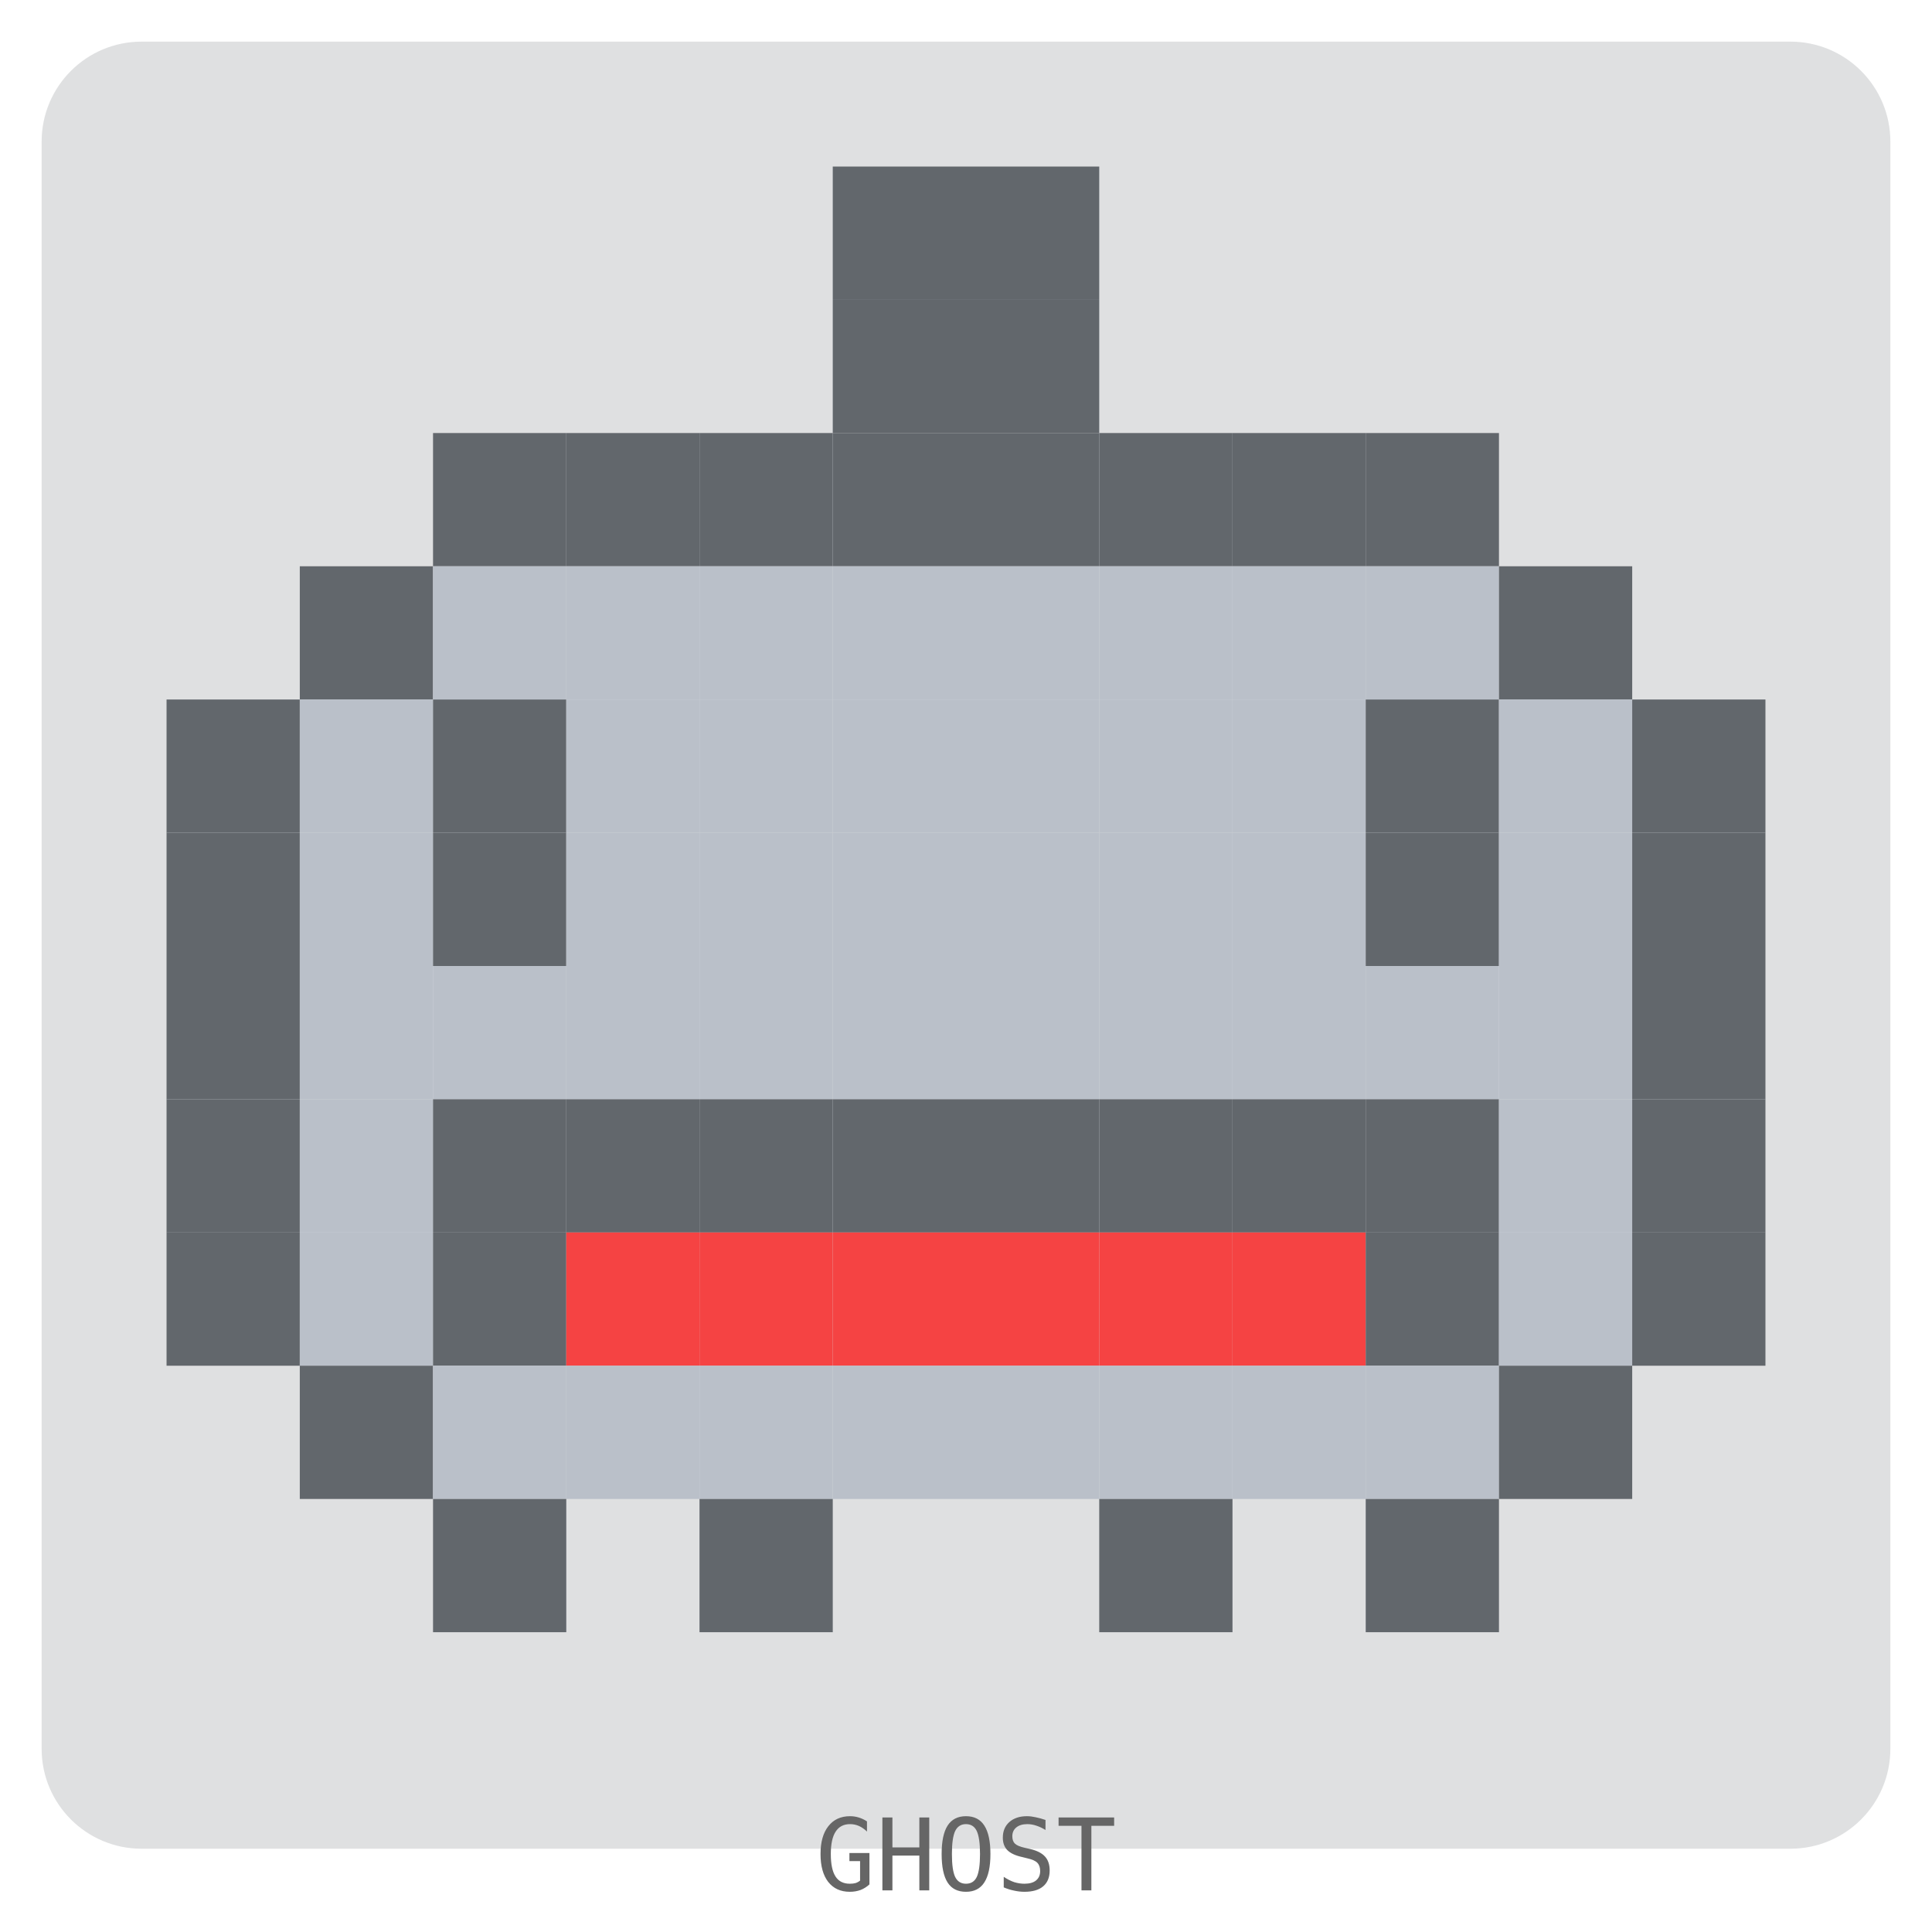
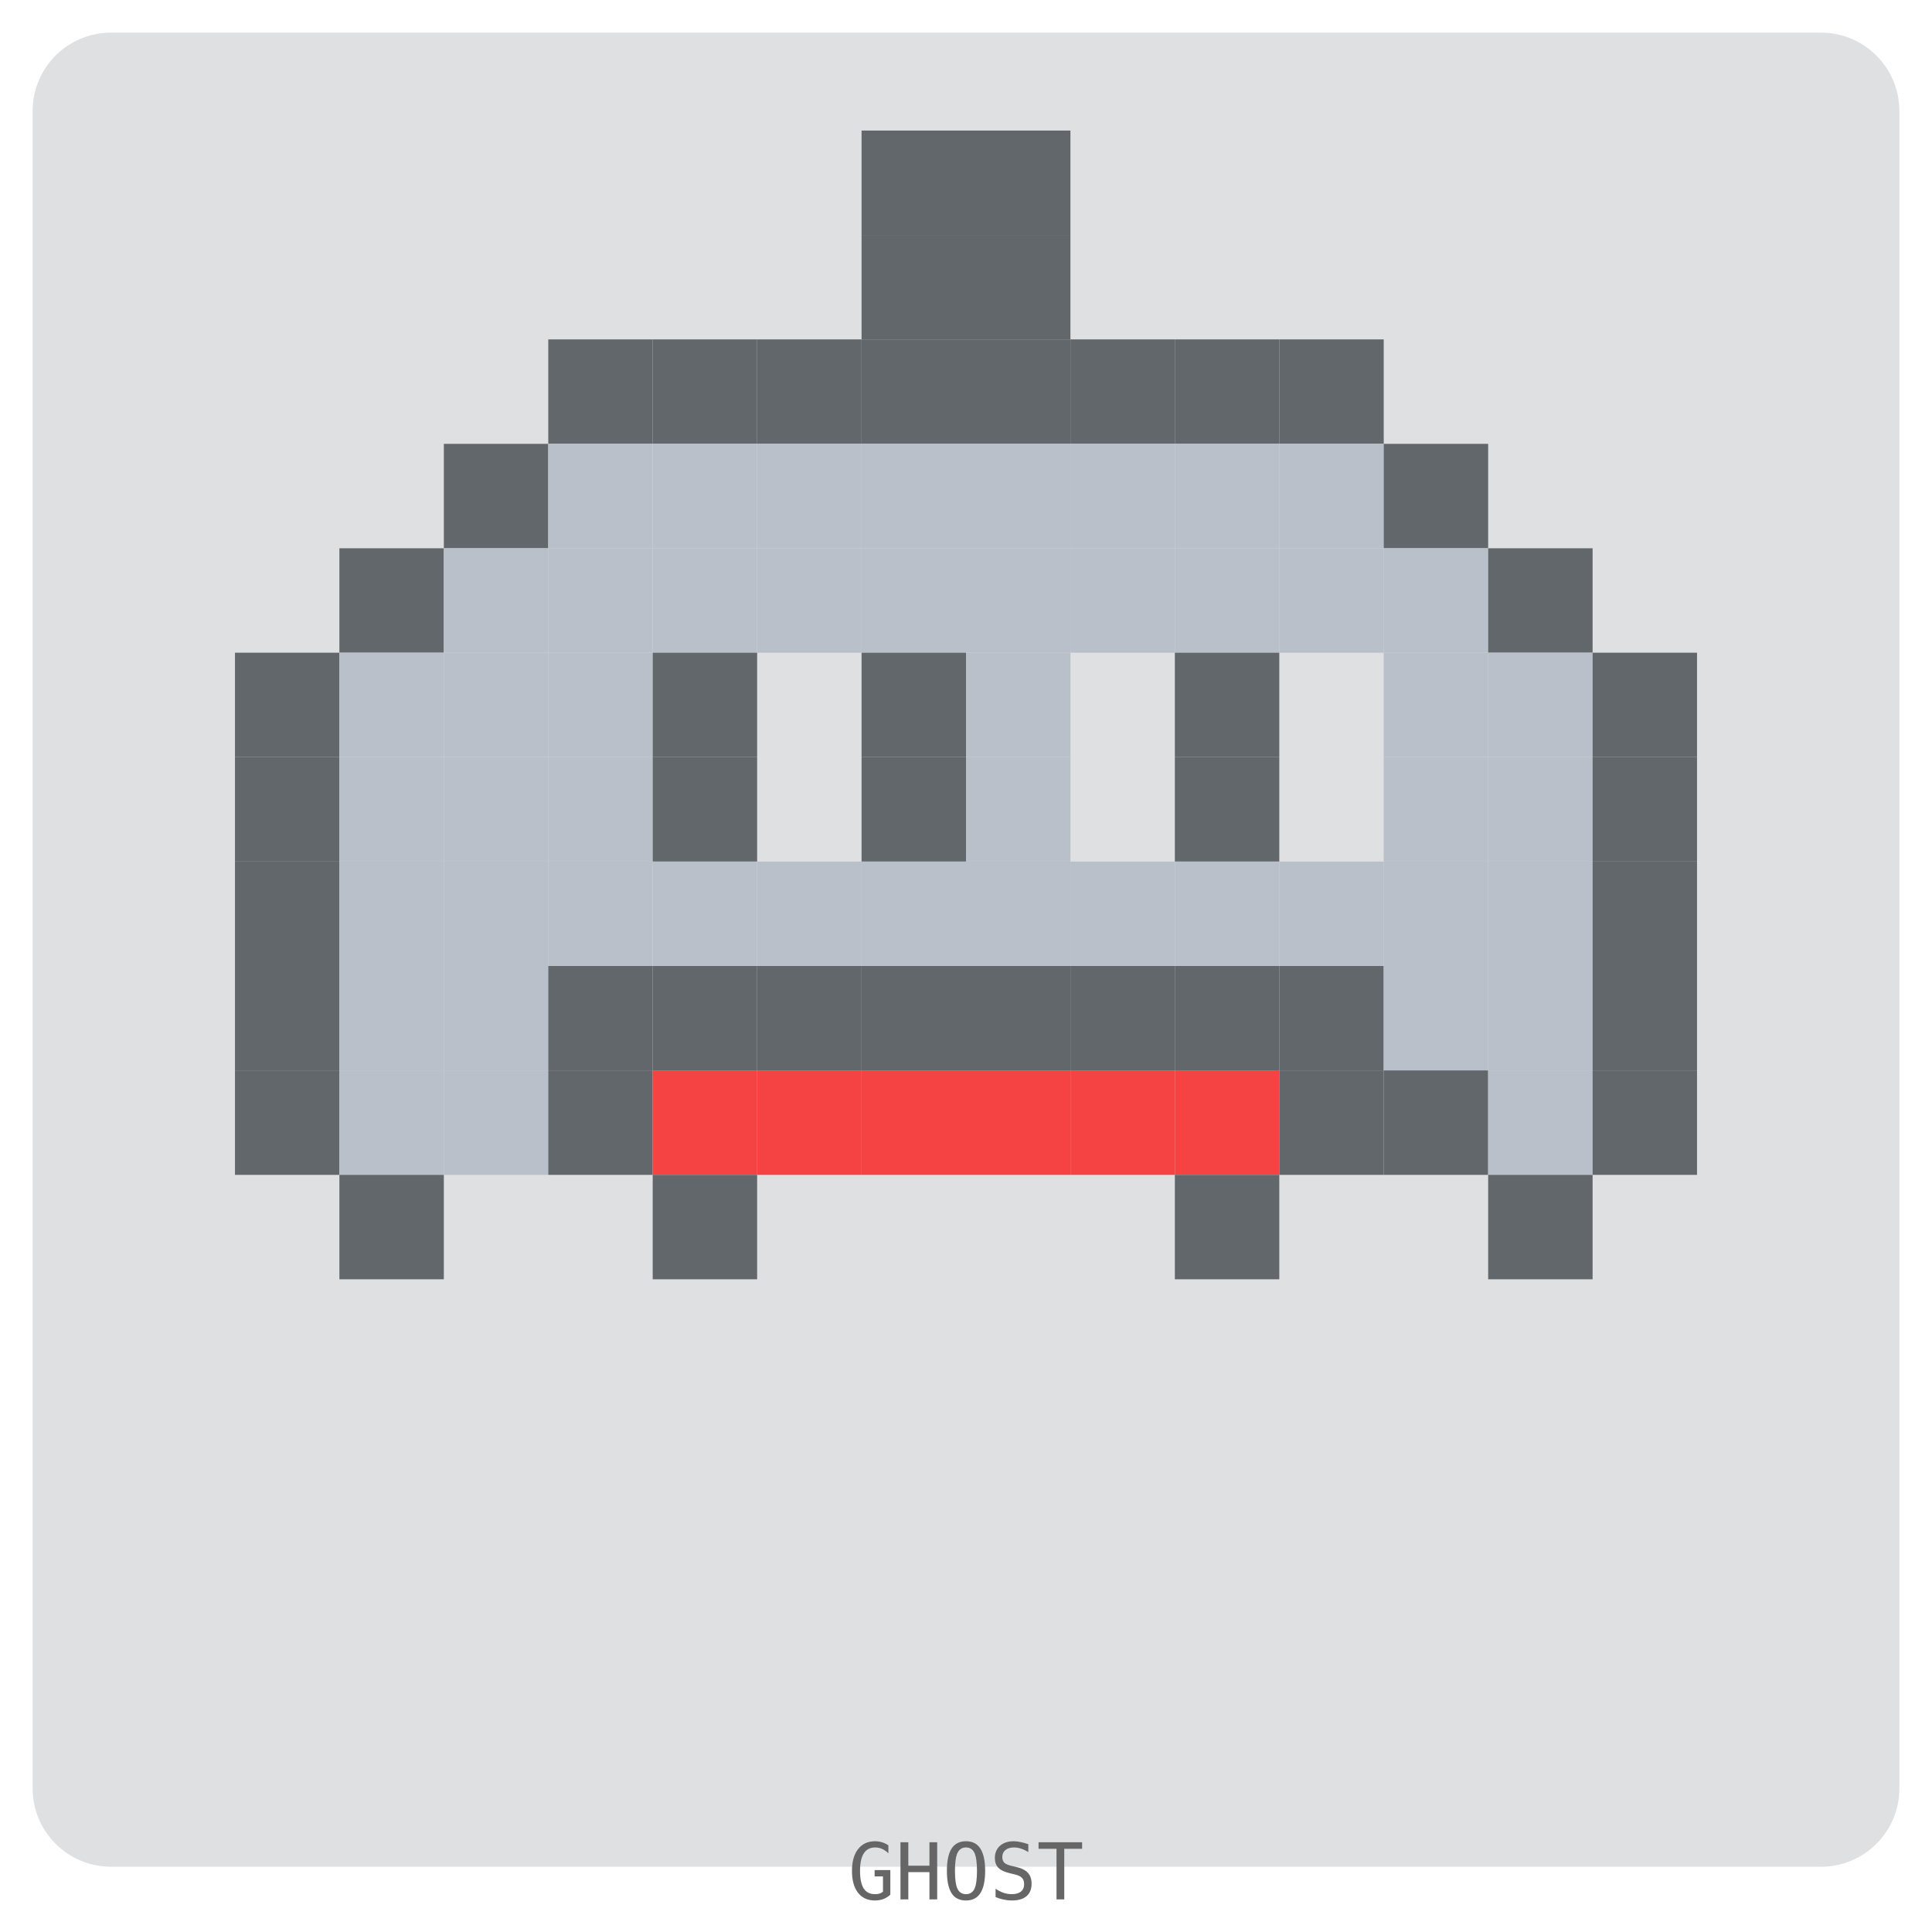
- <svg xmlns="http://www.w3.org/2000/svg" width="232" height="232" viewBox="0 0 232 232">
+ <svg xmlns="http://www.w3.org/2000/svg" width="296" height="296" viewBox="0 0 296 296">
  <style>.pet { transform-origin: center; }</style>
-   <rect x="5" y="5" width="222" height="217" rx="12" ry="12" fill="rgba(45, 51, 59, 0.15)" />
+   <rect x="5" y="5" width="286" height="281" rx="12" ry="12" fill="rgba(45, 51, 59, 0.15)" />
  <g transform="translate(20, 20)" opacity="0.7">
    <g class="pet">
-       <rect x="80" y="0" width="16" height="16" fill="#2d333b" />
-       <rect x="96" y="0" width="16" height="16" fill="#2d333b" />
-       <rect x="80" y="16" width="16" height="16" fill="#2d333b" />
-       <rect x="96" y="16" width="16" height="16" fill="#2d333b" />
-       <rect x="32" y="32" width="16" height="16" fill="#2d333b" />
-       <rect x="48" y="32" width="16" height="16" fill="#2d333b" />
+       <rect x="112" y="0" width="16" height="16" fill="#2d333b" />
+       <rect x="128" y="0" width="16" height="16" fill="#2d333b" />
+       <rect x="112" y="16" width="16" height="16" fill="#2d333b" />
+       <rect x="128" y="16" width="16" height="16" fill="#2d333b" />
      <rect x="64" y="32" width="16" height="16" fill="#2d333b" />
      <rect x="80" y="32" width="16" height="16" fill="#2d333b" />
      <rect x="96" y="32" width="16" height="16" fill="#2d333b" />
      <rect x="112" y="32" width="16" height="16" fill="#2d333b" />
      <rect x="128" y="32" width="16" height="16" fill="#2d333b" />
      <rect x="144" y="32" width="16" height="16" fill="#2d333b" />
-       <rect x="16" y="48" width="16" height="16" fill="#2d333b" />
-       <rect x="32" y="48" width="16" height="16" fill="#abb2bf" />
-       <rect x="48" y="48" width="16" height="16" fill="#abb2bf" />
+       <rect x="160" y="32" width="16" height="16" fill="#2d333b" />
+       <rect x="176" y="32" width="16" height="16" fill="#2d333b" />
+       <rect x="48" y="48" width="16" height="16" fill="#2d333b" />
      <rect x="64" y="48" width="16" height="16" fill="#abb2bf" />
      <rect x="80" y="48" width="16" height="16" fill="#abb2bf" />
      <rect x="96" y="48" width="16" height="16" fill="#abb2bf" />
      <rect x="112" y="48" width="16" height="16" fill="#abb2bf" />
      <rect x="128" y="48" width="16" height="16" fill="#abb2bf" />
      <rect x="144" y="48" width="16" height="16" fill="#abb2bf" />
-       <rect x="160" y="48" width="16" height="16" fill="#2d333b" />
-       <rect x="0" y="64" width="16" height="16" fill="#2d333b" />
-       <rect x="16" y="64" width="16" height="16" fill="#abb2bf" />
+       <rect x="160" y="48" width="16" height="16" fill="#abb2bf" />
+       <rect x="176" y="48" width="16" height="16" fill="#abb2bf" />
+       <rect x="192" y="48" width="16" height="16" fill="#2d333b" />
      <rect x="32" y="64" width="16" height="16" fill="#2d333b" />
      <rect x="48" y="64" width="16" height="16" fill="#abb2bf" />
      <rect x="64" y="64" width="16" height="16" fill="#abb2bf" />
      <rect x="80" y="64" width="16" height="16" fill="#abb2bf" />
      <rect x="96" y="64" width="16" height="16" fill="#abb2bf" />
      <rect x="112" y="64" width="16" height="16" fill="#abb2bf" />
      <rect x="128" y="64" width="16" height="16" fill="#abb2bf" />
-       <rect x="144" y="64" width="16" height="16" fill="#2d333b" />
+       <rect x="144" y="64" width="16" height="16" fill="#abb2bf" />
      <rect x="160" y="64" width="16" height="16" fill="#abb2bf" />
-       <rect x="176" y="64" width="16" height="16" fill="#2d333b" />
-       <rect x="0" y="80" width="16" height="16" fill="#2d333b" />
-       <rect x="16" y="80" width="16" height="16" fill="#abb2bf" />
-       <rect x="32" y="80" width="16" height="16" fill="#2d333b" />
+       <rect x="176" y="64" width="16" height="16" fill="#abb2bf" />
+       <rect x="192" y="64" width="16" height="16" fill="#abb2bf" />
+       <rect x="208" y="64" width="16" height="16" fill="#2d333b" />
+       <rect x="16" y="80" width="16" height="16" fill="#2d333b" />
+       <rect x="32" y="80" width="16" height="16" fill="#abb2bf" />
      <rect x="48" y="80" width="16" height="16" fill="#abb2bf" />
      <rect x="64" y="80" width="16" height="16" fill="#abb2bf" />
-       <rect x="80" y="80" width="16" height="16" fill="#abb2bf" />
-       <rect x="96" y="80" width="16" height="16" fill="#abb2bf" />
-       <rect x="112" y="80" width="16" height="16" fill="#abb2bf" />
+       <rect x="80" y="80" width="16" height="16" fill="#2d333b" />
+       <rect x="112" y="80" width="16" height="16" fill="#2d333b" />
      <rect x="128" y="80" width="16" height="16" fill="#abb2bf" />
-       <rect x="144" y="80" width="16" height="16" fill="#2d333b" />
-       <rect x="160" y="80" width="16" height="16" fill="#abb2bf" />
-       <rect x="176" y="80" width="16" height="16" fill="#2d333b" />
-       <rect x="0" y="96" width="16" height="16" fill="#2d333b" />
-       <rect x="16" y="96" width="16" height="16" fill="#abb2bf" />
+       <rect x="160" y="80" width="16" height="16" fill="#2d333b" />
+       <rect x="192" y="80" width="16" height="16" fill="#abb2bf" />
+       <rect x="208" y="80" width="16" height="16" fill="#abb2bf" />
+       <rect x="224" y="80" width="16" height="16" fill="#2d333b" />
+       <rect x="16" y="96" width="16" height="16" fill="#2d333b" />
      <rect x="32" y="96" width="16" height="16" fill="#abb2bf" />
      <rect x="48" y="96" width="16" height="16" fill="#abb2bf" />
      <rect x="64" y="96" width="16" height="16" fill="#abb2bf" />
-       <rect x="80" y="96" width="16" height="16" fill="#abb2bf" />
-       <rect x="96" y="96" width="16" height="16" fill="#abb2bf" />
-       <rect x="112" y="96" width="16" height="16" fill="#abb2bf" />
+       <rect x="80" y="96" width="16" height="16" fill="#2d333b" />
+       <rect x="112" y="96" width="16" height="16" fill="#2d333b" />
      <rect x="128" y="96" width="16" height="16" fill="#abb2bf" />
-       <rect x="144" y="96" width="16" height="16" fill="#abb2bf" />
-       <rect x="160" y="96" width="16" height="16" fill="#abb2bf" />
-       <rect x="176" y="96" width="16" height="16" fill="#2d333b" />
-       <rect x="0" y="112" width="16" height="16" fill="#2d333b" />
-       <rect x="16" y="112" width="16" height="16" fill="#abb2bf" />
-       <rect x="32" y="112" width="16" height="16" fill="#2d333b" />
-       <rect x="48" y="112" width="16" height="16" fill="#2d333b" />
-       <rect x="64" y="112" width="16" height="16" fill="#2d333b" />
-       <rect x="80" y="112" width="16" height="16" fill="#2d333b" />
-       <rect x="96" y="112" width="16" height="16" fill="#2d333b" />
-       <rect x="112" y="112" width="16" height="16" fill="#2d333b" />
-       <rect x="128" y="112" width="16" height="16" fill="#2d333b" />
-       <rect x="144" y="112" width="16" height="16" fill="#2d333b" />
+       <rect x="160" y="96" width="16" height="16" fill="#2d333b" />
+       <rect x="192" y="96" width="16" height="16" fill="#abb2bf" />
+       <rect x="208" y="96" width="16" height="16" fill="#abb2bf" />
+       <rect x="224" y="96" width="16" height="16" fill="#2d333b" />
+       <rect x="16" y="112" width="16" height="16" fill="#2d333b" />
+       <rect x="32" y="112" width="16" height="16" fill="#abb2bf" />
+       <rect x="48" y="112" width="16" height="16" fill="#abb2bf" />
+       <rect x="64" y="112" width="16" height="16" fill="#abb2bf" />
+       <rect x="80" y="112" width="16" height="16" fill="#abb2bf" />
+       <rect x="96" y="112" width="16" height="16" fill="#abb2bf" />
+       <rect x="112" y="112" width="16" height="16" fill="#abb2bf" />
+       <rect x="128" y="112" width="16" height="16" fill="#abb2bf" />
+       <rect x="144" y="112" width="16" height="16" fill="#abb2bf" />
      <rect x="160" y="112" width="16" height="16" fill="#abb2bf" />
-       <rect x="176" y="112" width="16" height="16" fill="#2d333b" />
-       <rect x="0" y="128" width="16" height="16" fill="#2d333b" />
-       <rect x="16" y="128" width="16" height="16" fill="#abb2bf" />
-       <rect x="32" y="128" width="16" height="16" fill="#2d333b" />
-       <rect x="48" y="128" width="16" height="16" fill="#FF0000" />
-       <rect x="64" y="128" width="16" height="16" fill="#FF0000" />
-       <rect x="80" y="128" width="16" height="16" fill="#FF0000" />
-       <rect x="96" y="128" width="16" height="16" fill="#FF0000" />
-       <rect x="112" y="128" width="16" height="16" fill="#FF0000" />
-       <rect x="128" y="128" width="16" height="16" fill="#FF0000" />
+       <rect x="176" y="112" width="16" height="16" fill="#abb2bf" />
+       <rect x="192" y="112" width="16" height="16" fill="#abb2bf" />
+       <rect x="208" y="112" width="16" height="16" fill="#abb2bf" />
+       <rect x="224" y="112" width="16" height="16" fill="#2d333b" />
+       <rect x="16" y="128" width="16" height="16" fill="#2d333b" />
+       <rect x="32" y="128" width="16" height="16" fill="#abb2bf" />
+       <rect x="48" y="128" width="16" height="16" fill="#abb2bf" />
+       <rect x="64" y="128" width="16" height="16" fill="#2d333b" />
+       <rect x="80" y="128" width="16" height="16" fill="#2d333b" />
+       <rect x="96" y="128" width="16" height="16" fill="#2d333b" />
+       <rect x="112" y="128" width="16" height="16" fill="#2d333b" />
+       <rect x="128" y="128" width="16" height="16" fill="#2d333b" />
      <rect x="144" y="128" width="16" height="16" fill="#2d333b" />
-       <rect x="160" y="128" width="16" height="16" fill="#abb2bf" />
+       <rect x="160" y="128" width="16" height="16" fill="#2d333b" />
      <rect x="176" y="128" width="16" height="16" fill="#2d333b" />
+       <rect x="192" y="128" width="16" height="16" fill="#abb2bf" />
+       <rect x="208" y="128" width="16" height="16" fill="#abb2bf" />
+       <rect x="224" y="128" width="16" height="16" fill="#2d333b" />
      <rect x="16" y="144" width="16" height="16" fill="#2d333b" />
      <rect x="32" y="144" width="16" height="16" fill="#abb2bf" />
      <rect x="48" y="144" width="16" height="16" fill="#abb2bf" />
-       <rect x="64" y="144" width="16" height="16" fill="#abb2bf" />
-       <rect x="80" y="144" width="16" height="16" fill="#abb2bf" />
-       <rect x="96" y="144" width="16" height="16" fill="#abb2bf" />
-       <rect x="112" y="144" width="16" height="16" fill="#abb2bf" />
-       <rect x="128" y="144" width="16" height="16" fill="#abb2bf" />
-       <rect x="144" y="144" width="16" height="16" fill="#abb2bf" />
-       <rect x="160" y="144" width="16" height="16" fill="#2d333b" />
+       <rect x="64" y="144" width="16" height="16" fill="#2d333b" />
+       <rect x="80" y="144" width="16" height="16" fill="#FF0000" />
+       <rect x="96" y="144" width="16" height="16" fill="#FF0000" />
+       <rect x="112" y="144" width="16" height="16" fill="#FF0000" />
+       <rect x="128" y="144" width="16" height="16" fill="#FF0000" />
+       <rect x="144" y="144" width="16" height="16" fill="#FF0000" />
+       <rect x="160" y="144" width="16" height="16" fill="#FF0000" />
+       <rect x="176" y="144" width="16" height="16" fill="#2d333b" />
+       <rect x="192" y="144" width="16" height="16" fill="#2d333b" />
+       <rect x="208" y="144" width="16" height="16" fill="#abb2bf" />
+       <rect x="224" y="144" width="16" height="16" fill="#2d333b" />
      <rect x="32" y="160" width="16" height="16" fill="#2d333b" />
-       <rect x="64" y="160" width="16" height="16" fill="#2d333b" />
-       <rect x="112" y="160" width="16" height="16" fill="#2d333b" />
-       <rect x="144" y="160" width="16" height="16" fill="#2d333b" />
+       <rect x="80" y="160" width="16" height="16" fill="#2d333b" />
+       <rect x="160" y="160" width="16" height="16" fill="#2d333b" />
+       <rect x="208" y="160" width="16" height="16" fill="#2d333b" />
    </g>
  </g>
-   <text x="50%" y="227" text-anchor="middle" font-family="monospace" font-size="12" fill="#666">GHOST</text>
+   <text x="50%" y="291" text-anchor="middle" font-family="monospace" font-size="12" fill="#666">GHOST</text>
</svg>
